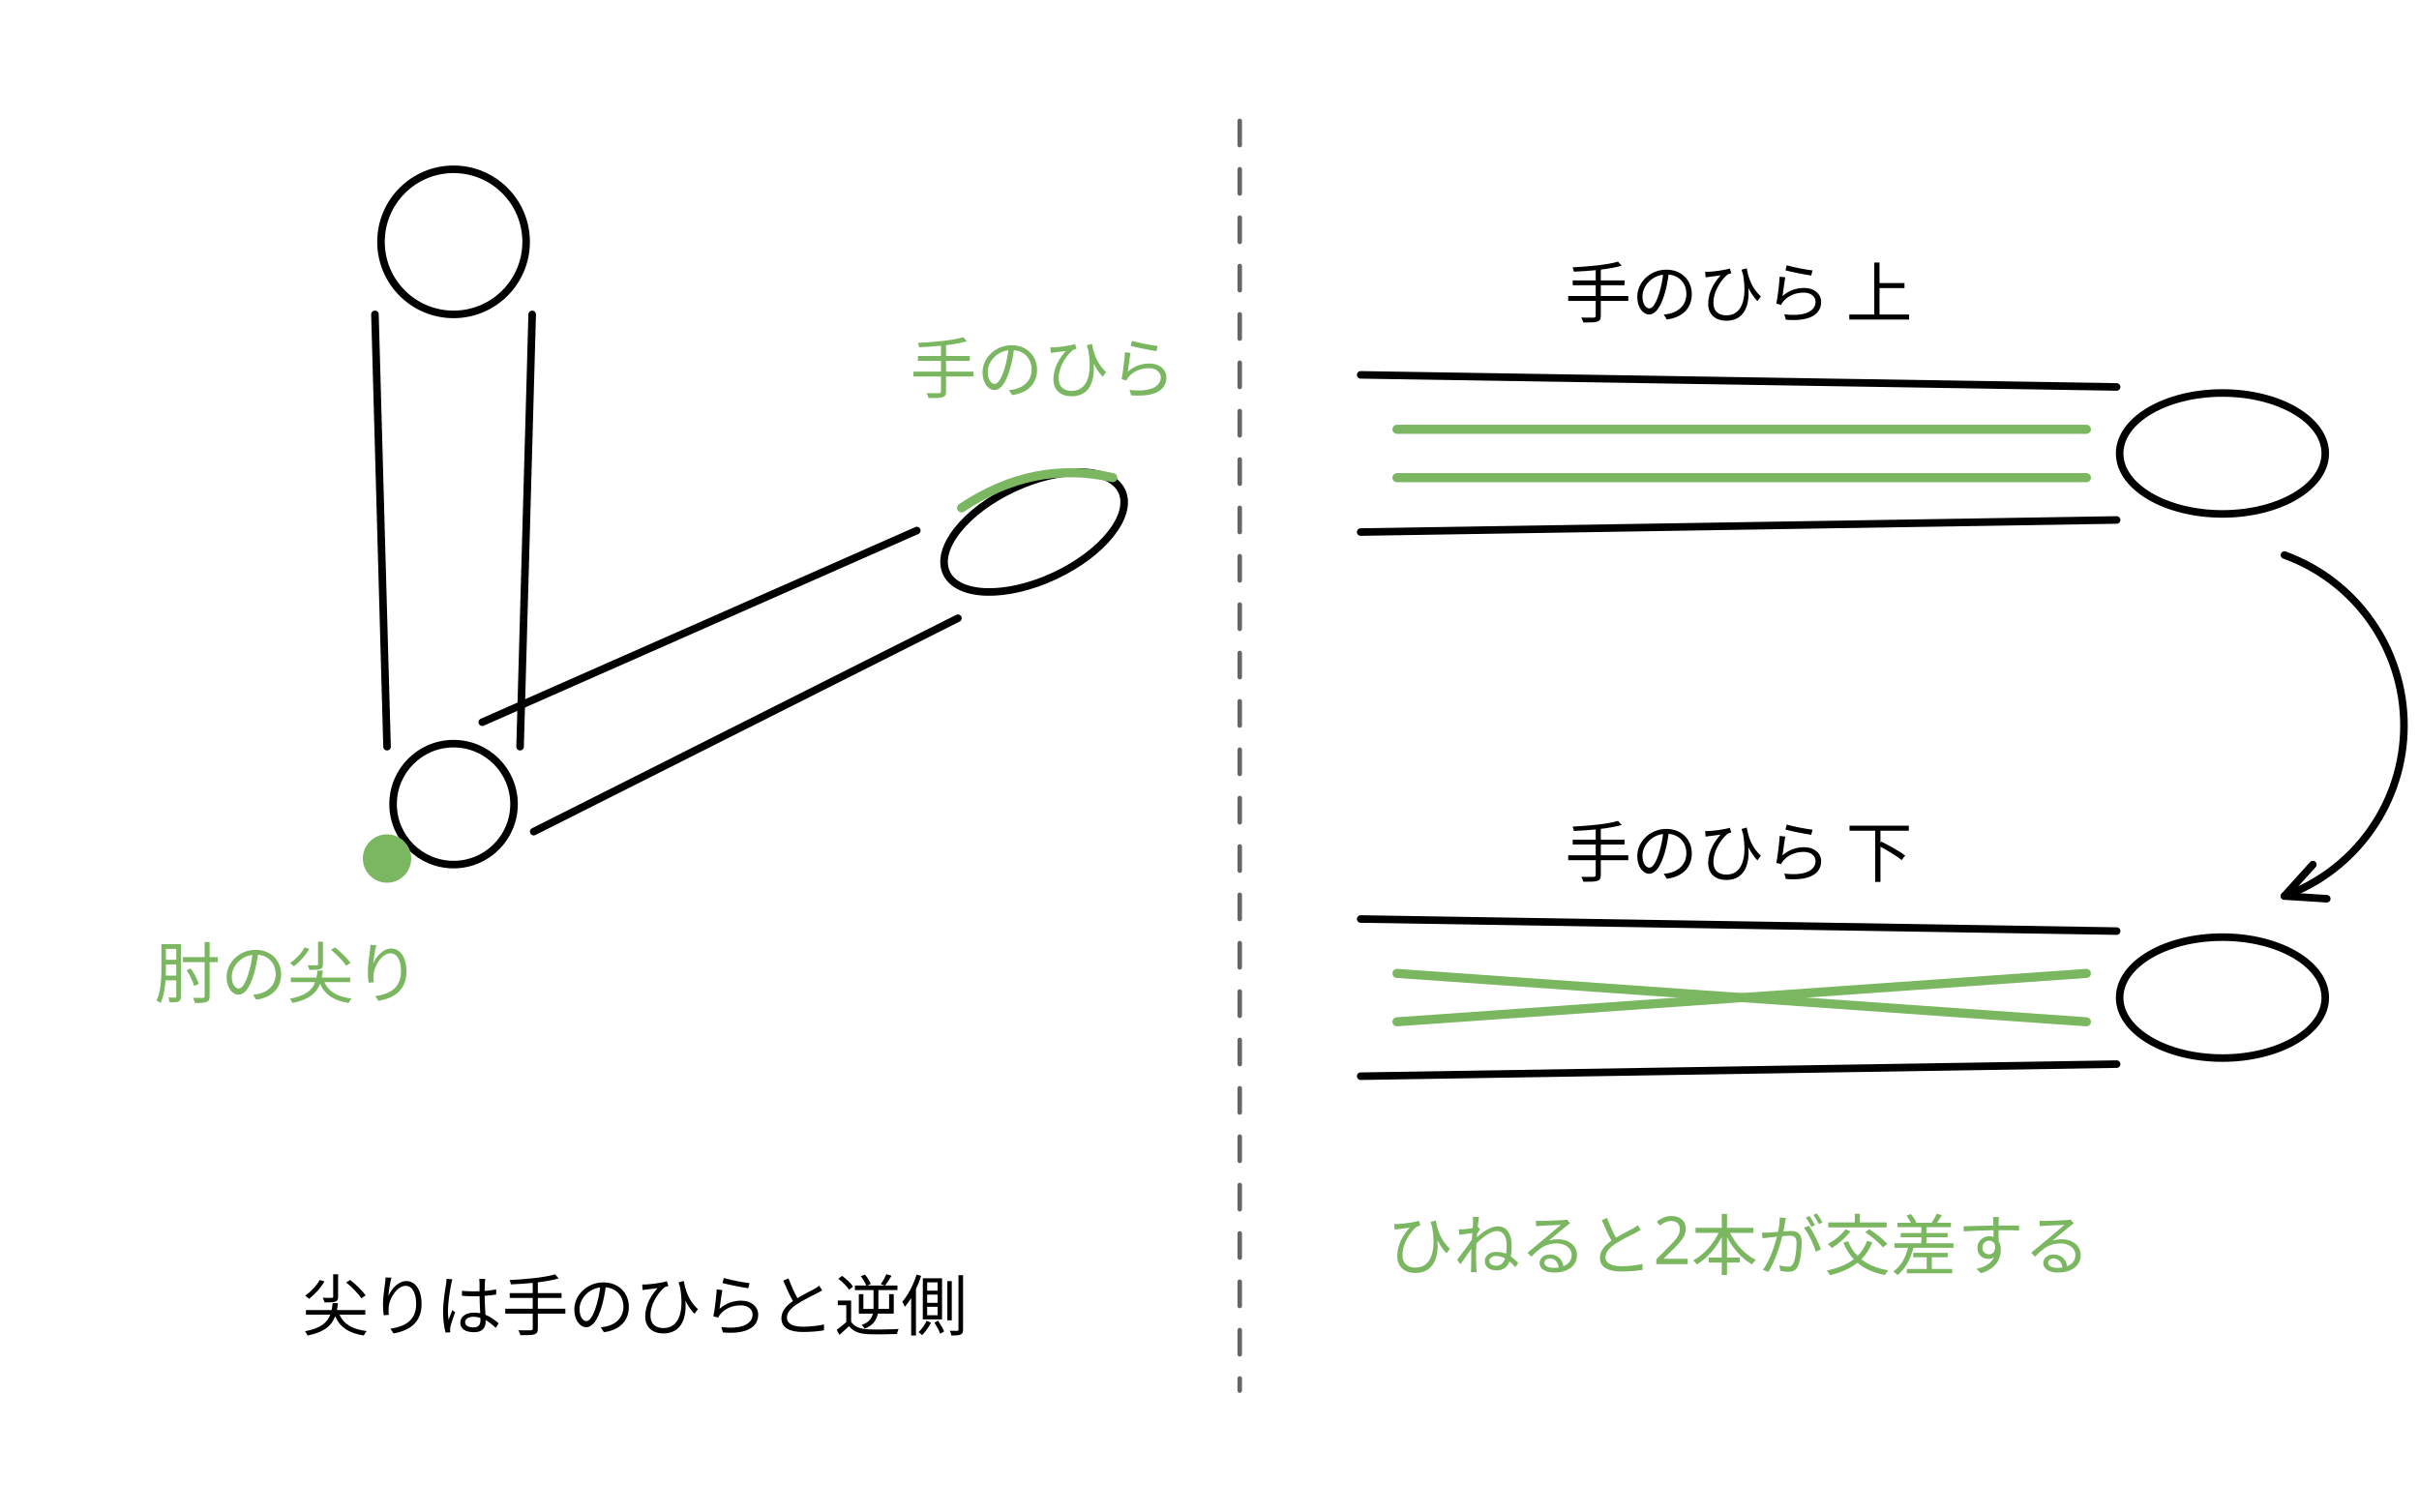
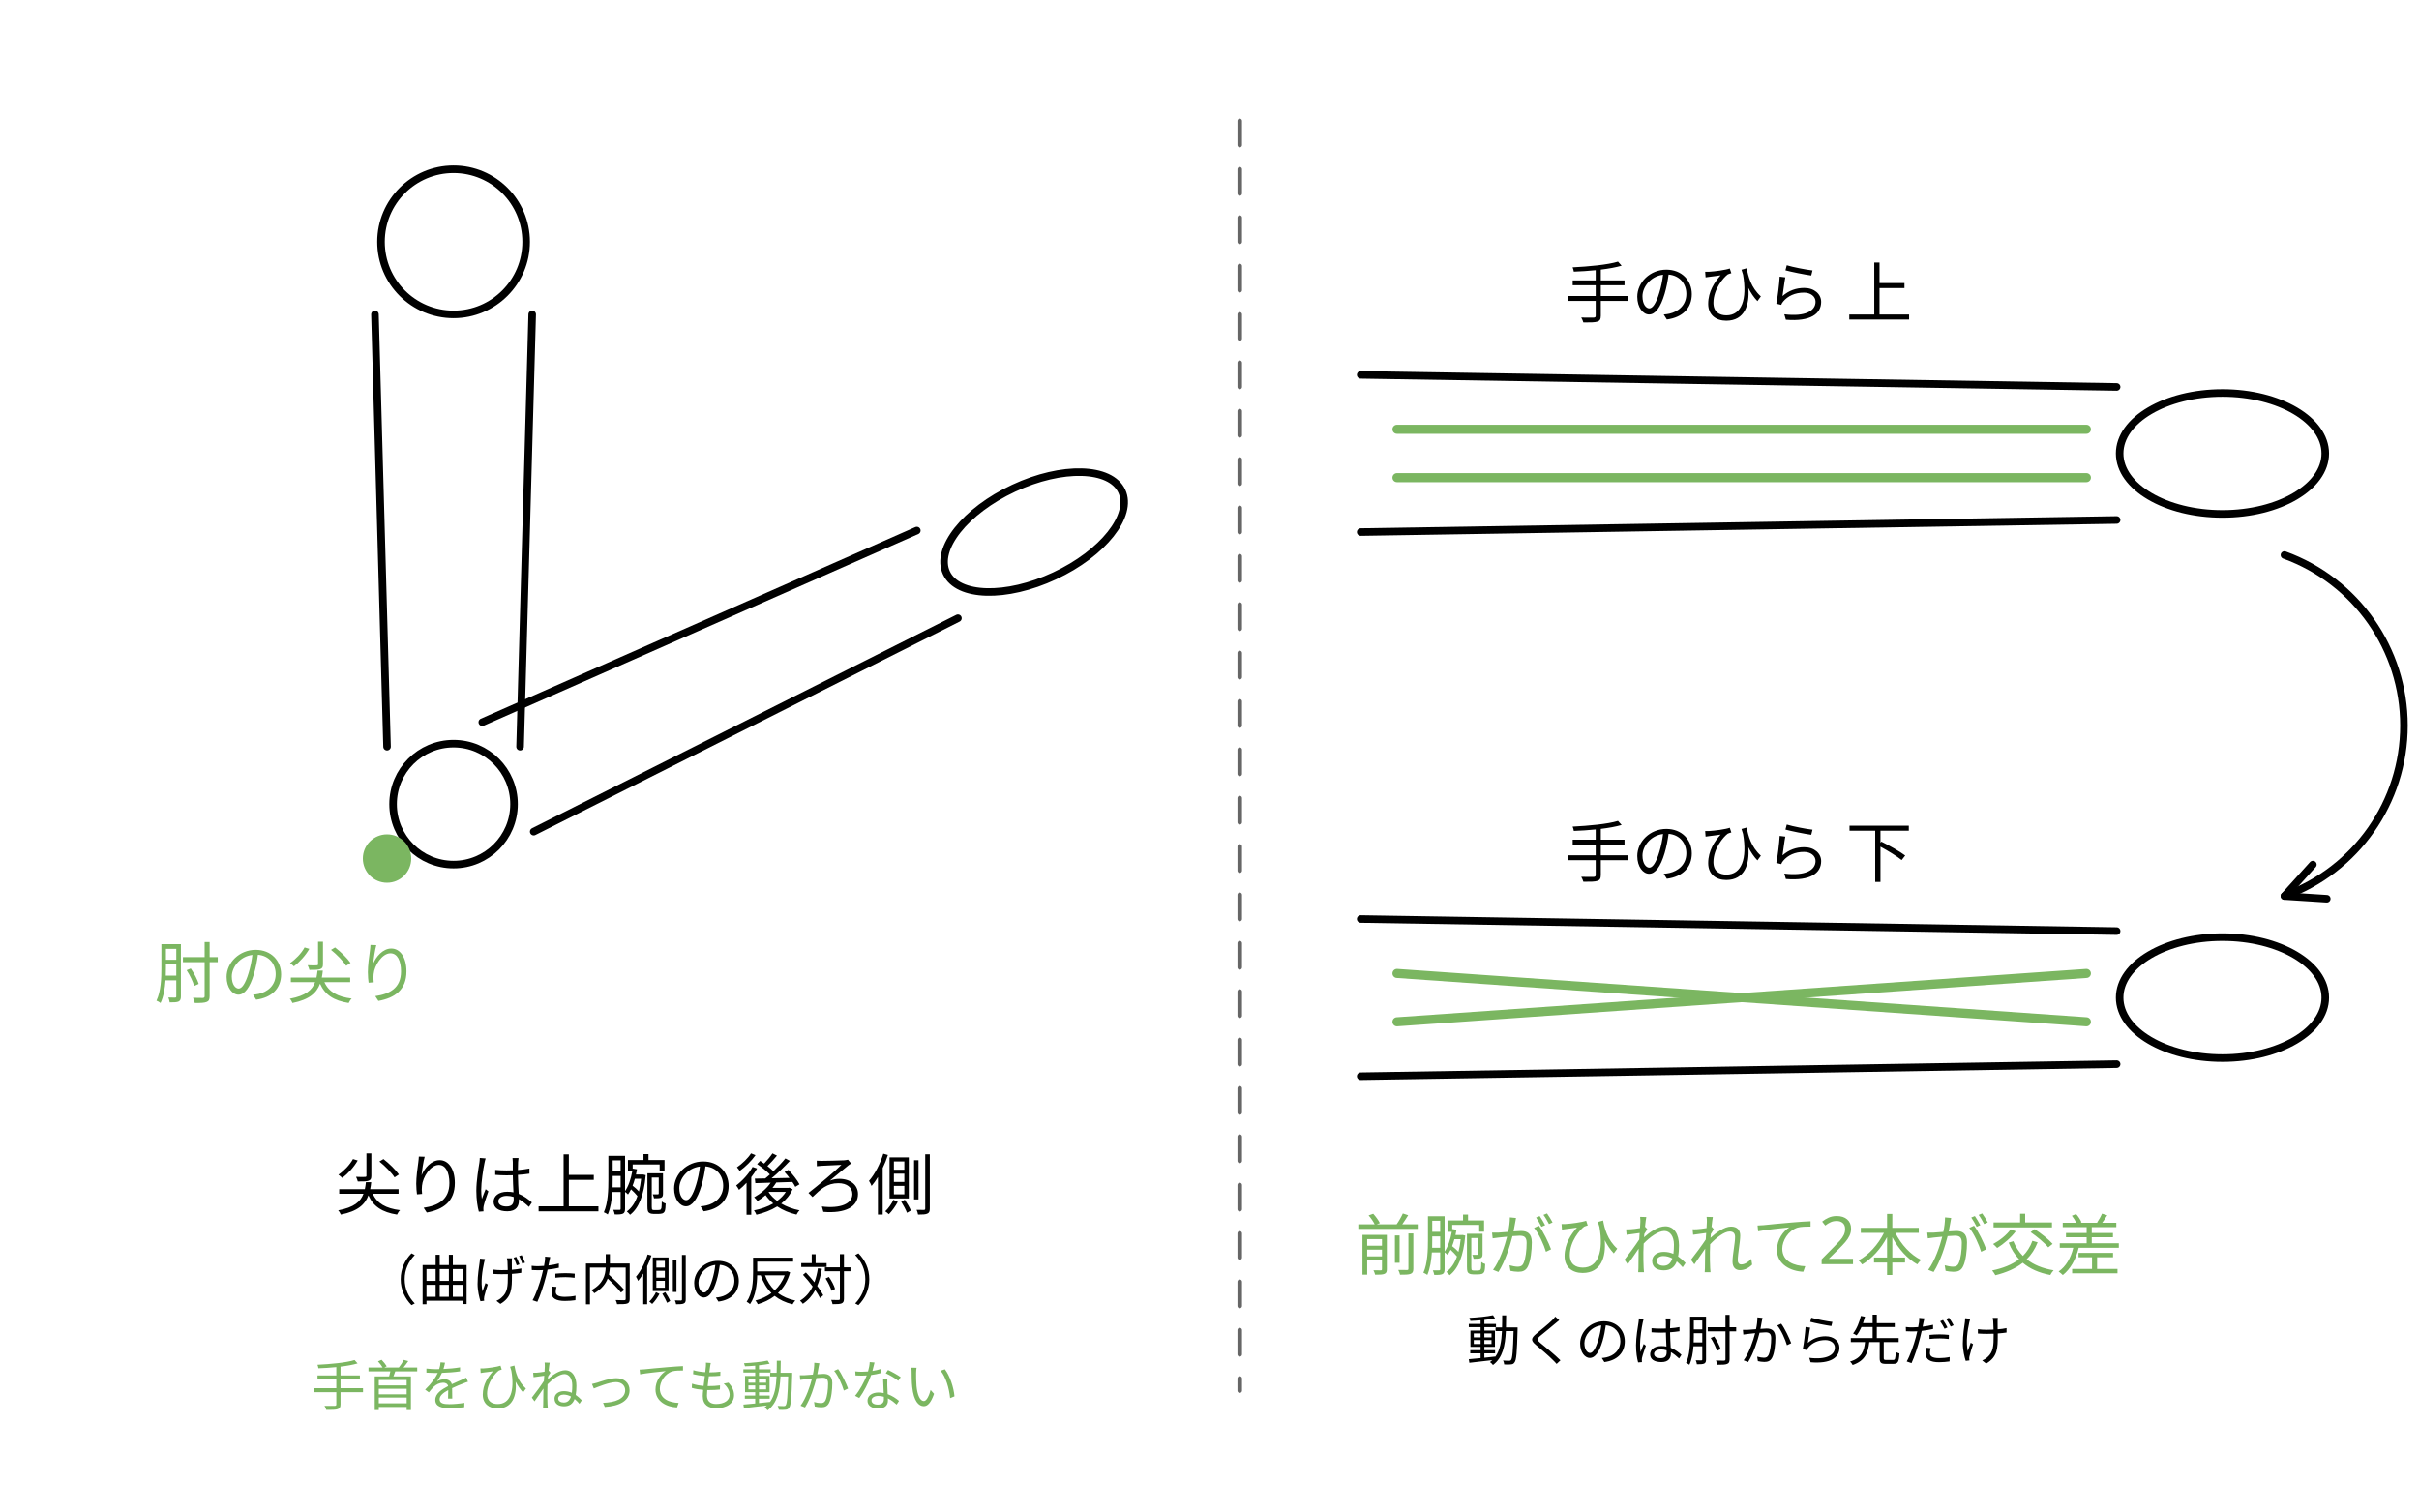
<svg xmlns="http://www.w3.org/2000/svg" viewBox="0 0 800 500" fill="none" stroke="currentColor" stroke-width="2.5" stroke-linecap="round" stroke-linejoin="round" font-family="Zen Kaku Gothic New, sans-serif">
  <circle cx="150" cy="80" r="24" />
  <line x1="124" y1="104" x2="128" y2="247" />
  <line x1="176" y1="104" x2="172" y2="247" />
  <circle cx="150" cy="266" r="20" />
  <line x1="176.5" y1="275.1" x2="316.8" y2="204.5" />
  <line x1="159.5" y1="238.9" x2="303.2" y2="175.5" />
  <ellipse cx="342" cy="176" rx="32" ry="16" transform="rotate(-25 342 176)" />
-   <path d="M318,168 Q342,152 368,158" stroke="#7BB661" stroke-width="3" />
  <circle cx="128" cy="284" r="8" fill="#7BB661" stroke="none" />
  <text x="95" y="330" font-size="22" fill="#7BB661" stroke="none" text-anchor="middle">肘の尖り</text>
-   <text x="345" y="130" font-size="22" fill="#7BB661" stroke="none" text-anchor="middle">手のひら</text>
-   <text x="210" y="440" font-size="22" fill="currentColor" stroke="none" text-anchor="middle">尖りは手のひらと逆側</text>
+   <text x="210" y="400" font-size="22" fill="currentColor" stroke="none" text-anchor="middle">尖りは上腕の後ろ側</text>
+   <text x="210" y="430" font-size="18" fill="currentColor" stroke="none" text-anchor="middle">（曲げた内側の反対）</text>
+   <text x="210" y="465" font-size="18" fill="#7BB661" stroke="none" text-anchor="middle">手首をひねっても動かない</text>
  <line x1="410" y1="40" x2="410" y2="460" stroke-dasharray="8 8" opacity="0.6" stroke-width="1.5" />
  <line x1="450" y1="176" x2="700" y2="172" />
  <line x1="450" y1="124" x2="700" y2="128" />
  <line x1="462" y1="142" x2="690" y2="142" stroke="#7BB661" stroke-width="3" />
  <line x1="462" y1="158" x2="690" y2="158" stroke="#7BB661" stroke-width="3" />
  <ellipse cx="735" cy="150" rx="34" ry="20" />
  <text x="575" y="105" font-size="22" fill="currentColor" stroke="none" text-anchor="middle">手のひら 上</text>
  <line x1="450" y1="356" x2="700" y2="352" />
  <line x1="450" y1="304" x2="700" y2="308" />
  <line x1="462" y1="322" x2="690" y2="338" stroke="#7BB661" stroke-width="3" />
  <line x1="462" y1="338" x2="690" y2="322" stroke="#7BB661" stroke-width="3" />
  <ellipse cx="735" cy="330" rx="34" ry="20" />
  <text x="575" y="290" font-size="22" fill="currentColor" stroke="none" text-anchor="middle">手のひら 下</text>
-   <path d="M755.5,183.6 A60,60 0 0 1 755.5,296.4" stroke-width="2.5" />
-   <path d="M764.9,286 L755.5,296.4 L769.5,297.3" stroke-width="2.5" />
-   <text x="575" y="420" font-size="22" fill="#7BB661" stroke="none" text-anchor="middle">ひねると2本が交差する</text>
+   <path d="M755.5,183.6 A60,60 0 0 1 755.5,296.4" />
+   <path d="M764.9,286 L755.5,296.4 L769.5,297.3" />
+   <text x="575" y="420" font-size="22" fill="#7BB661" stroke="none" text-anchor="middle">前腕がひねれて2本が交差</text>
+   <text x="575" y="450" font-size="18" fill="currentColor" stroke="none" text-anchor="middle">動くのは肘から先だけ</text>
</svg>
